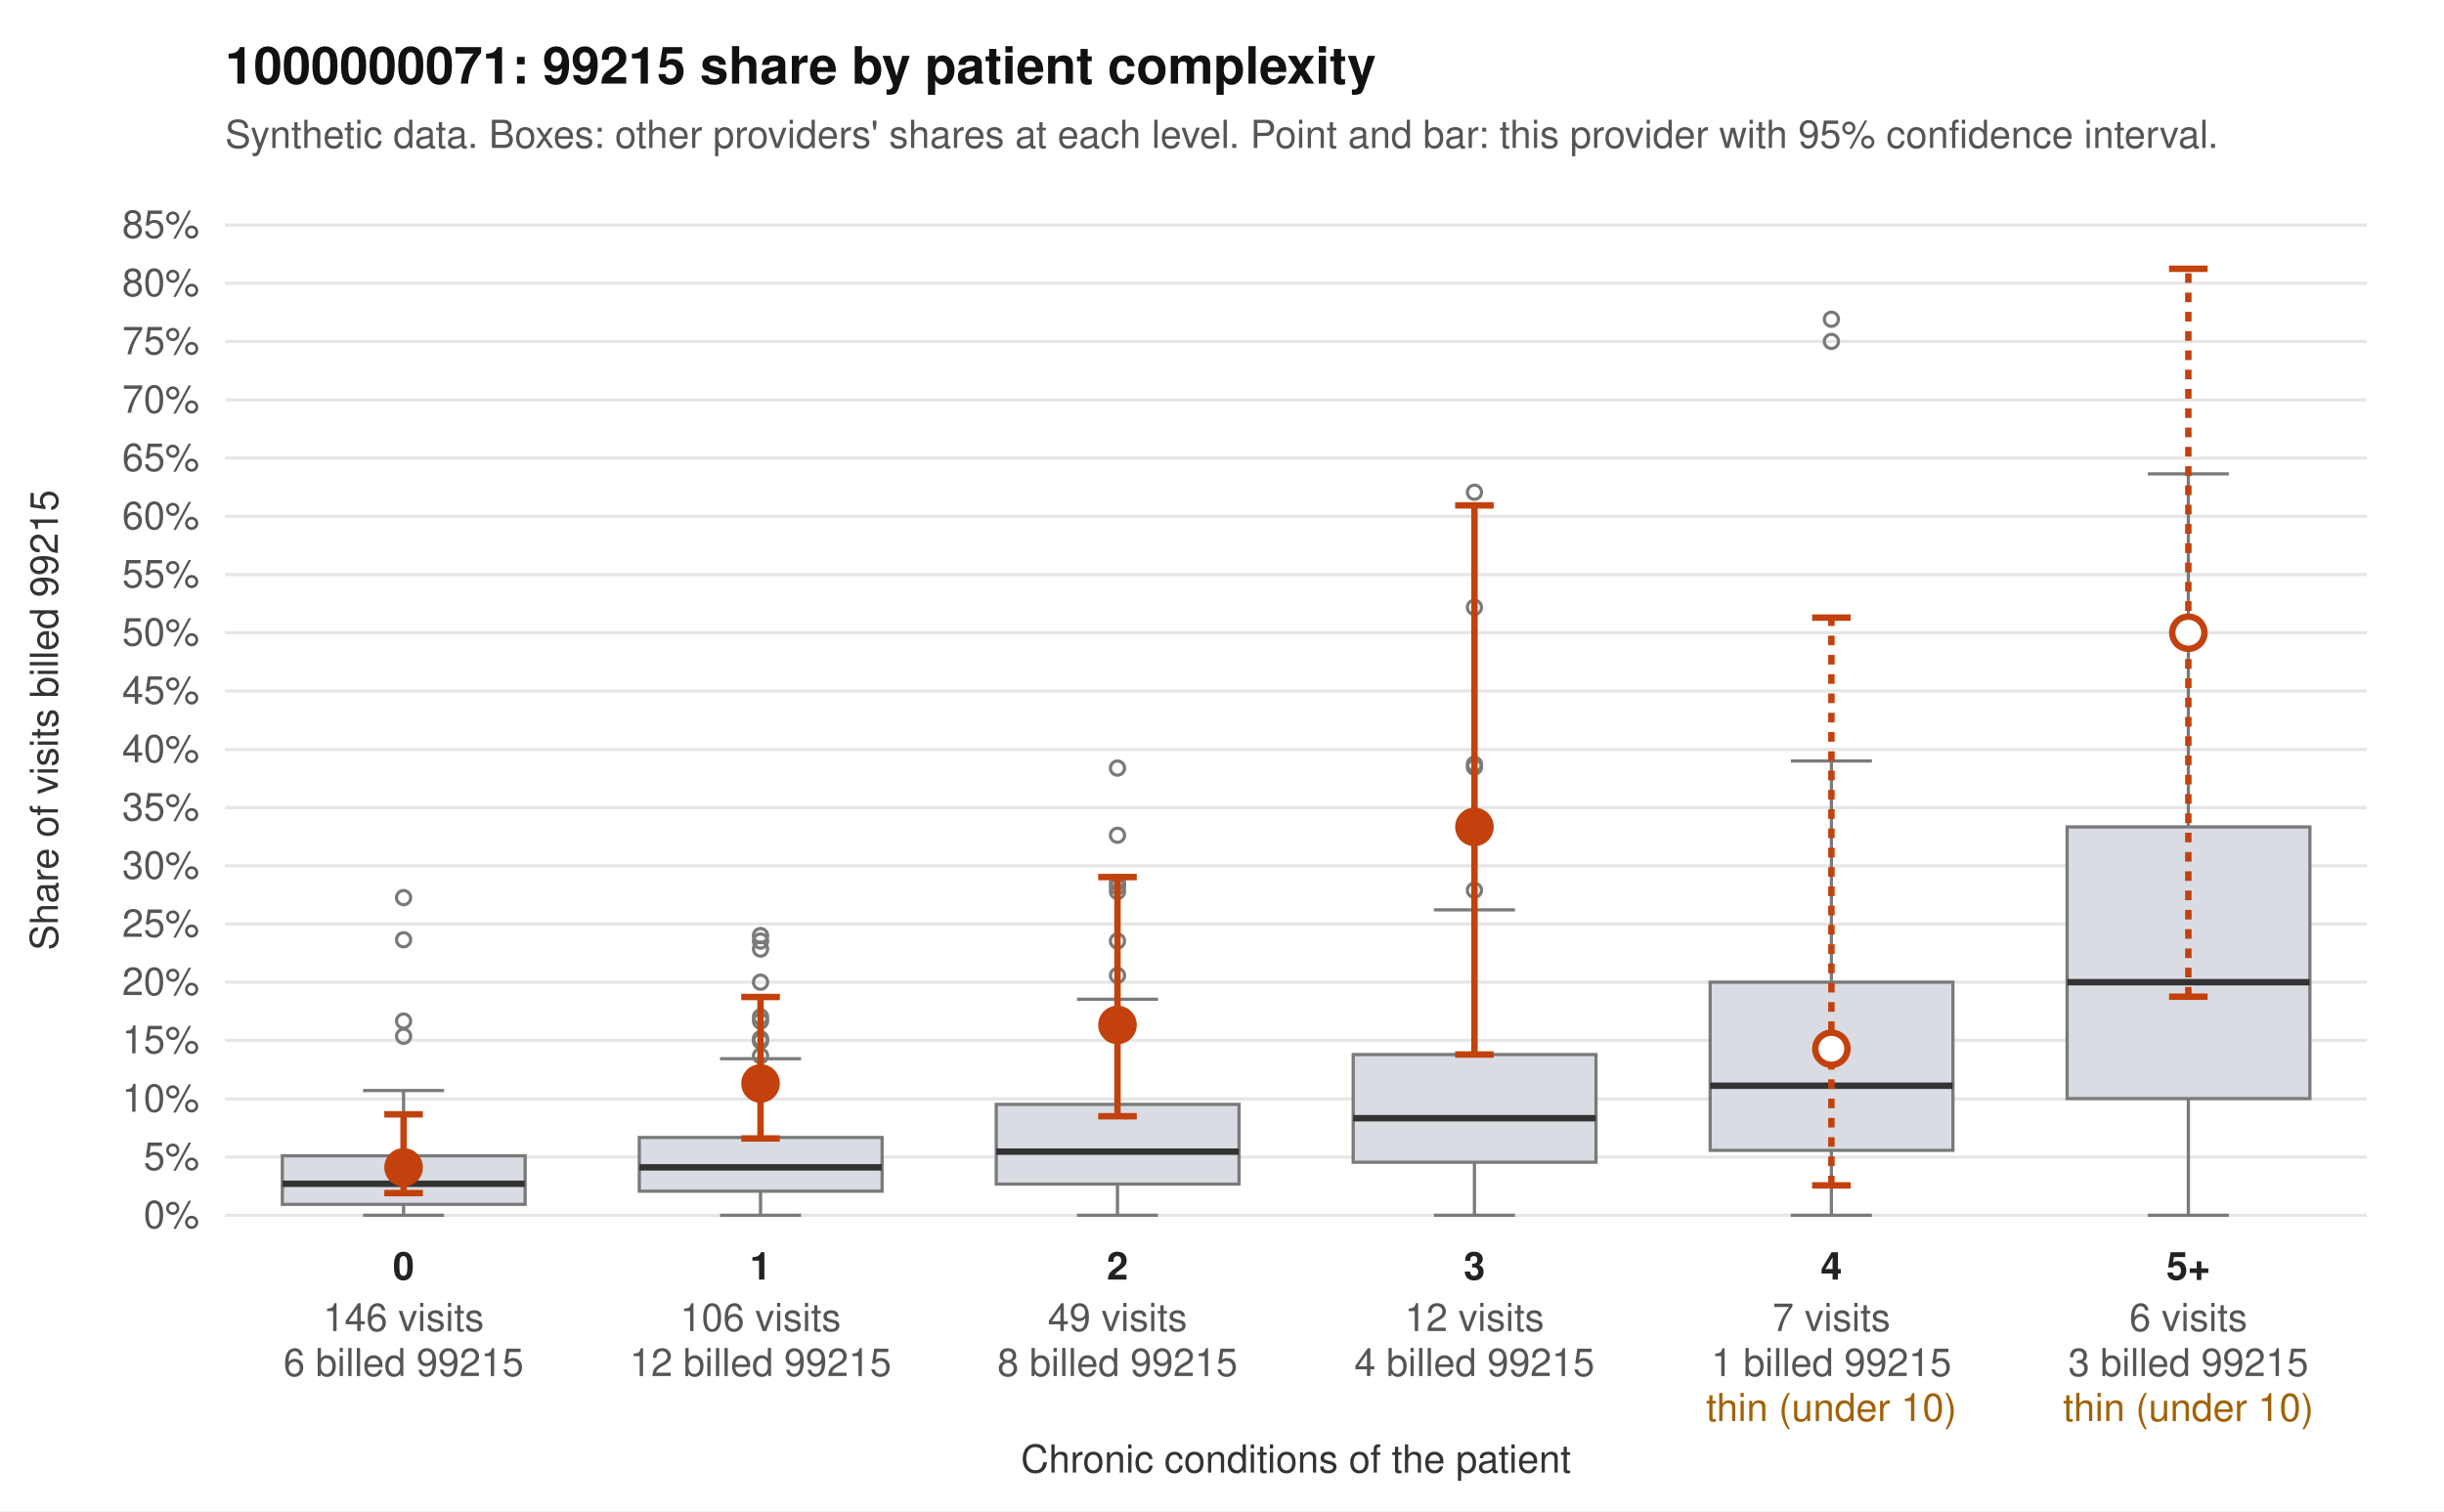
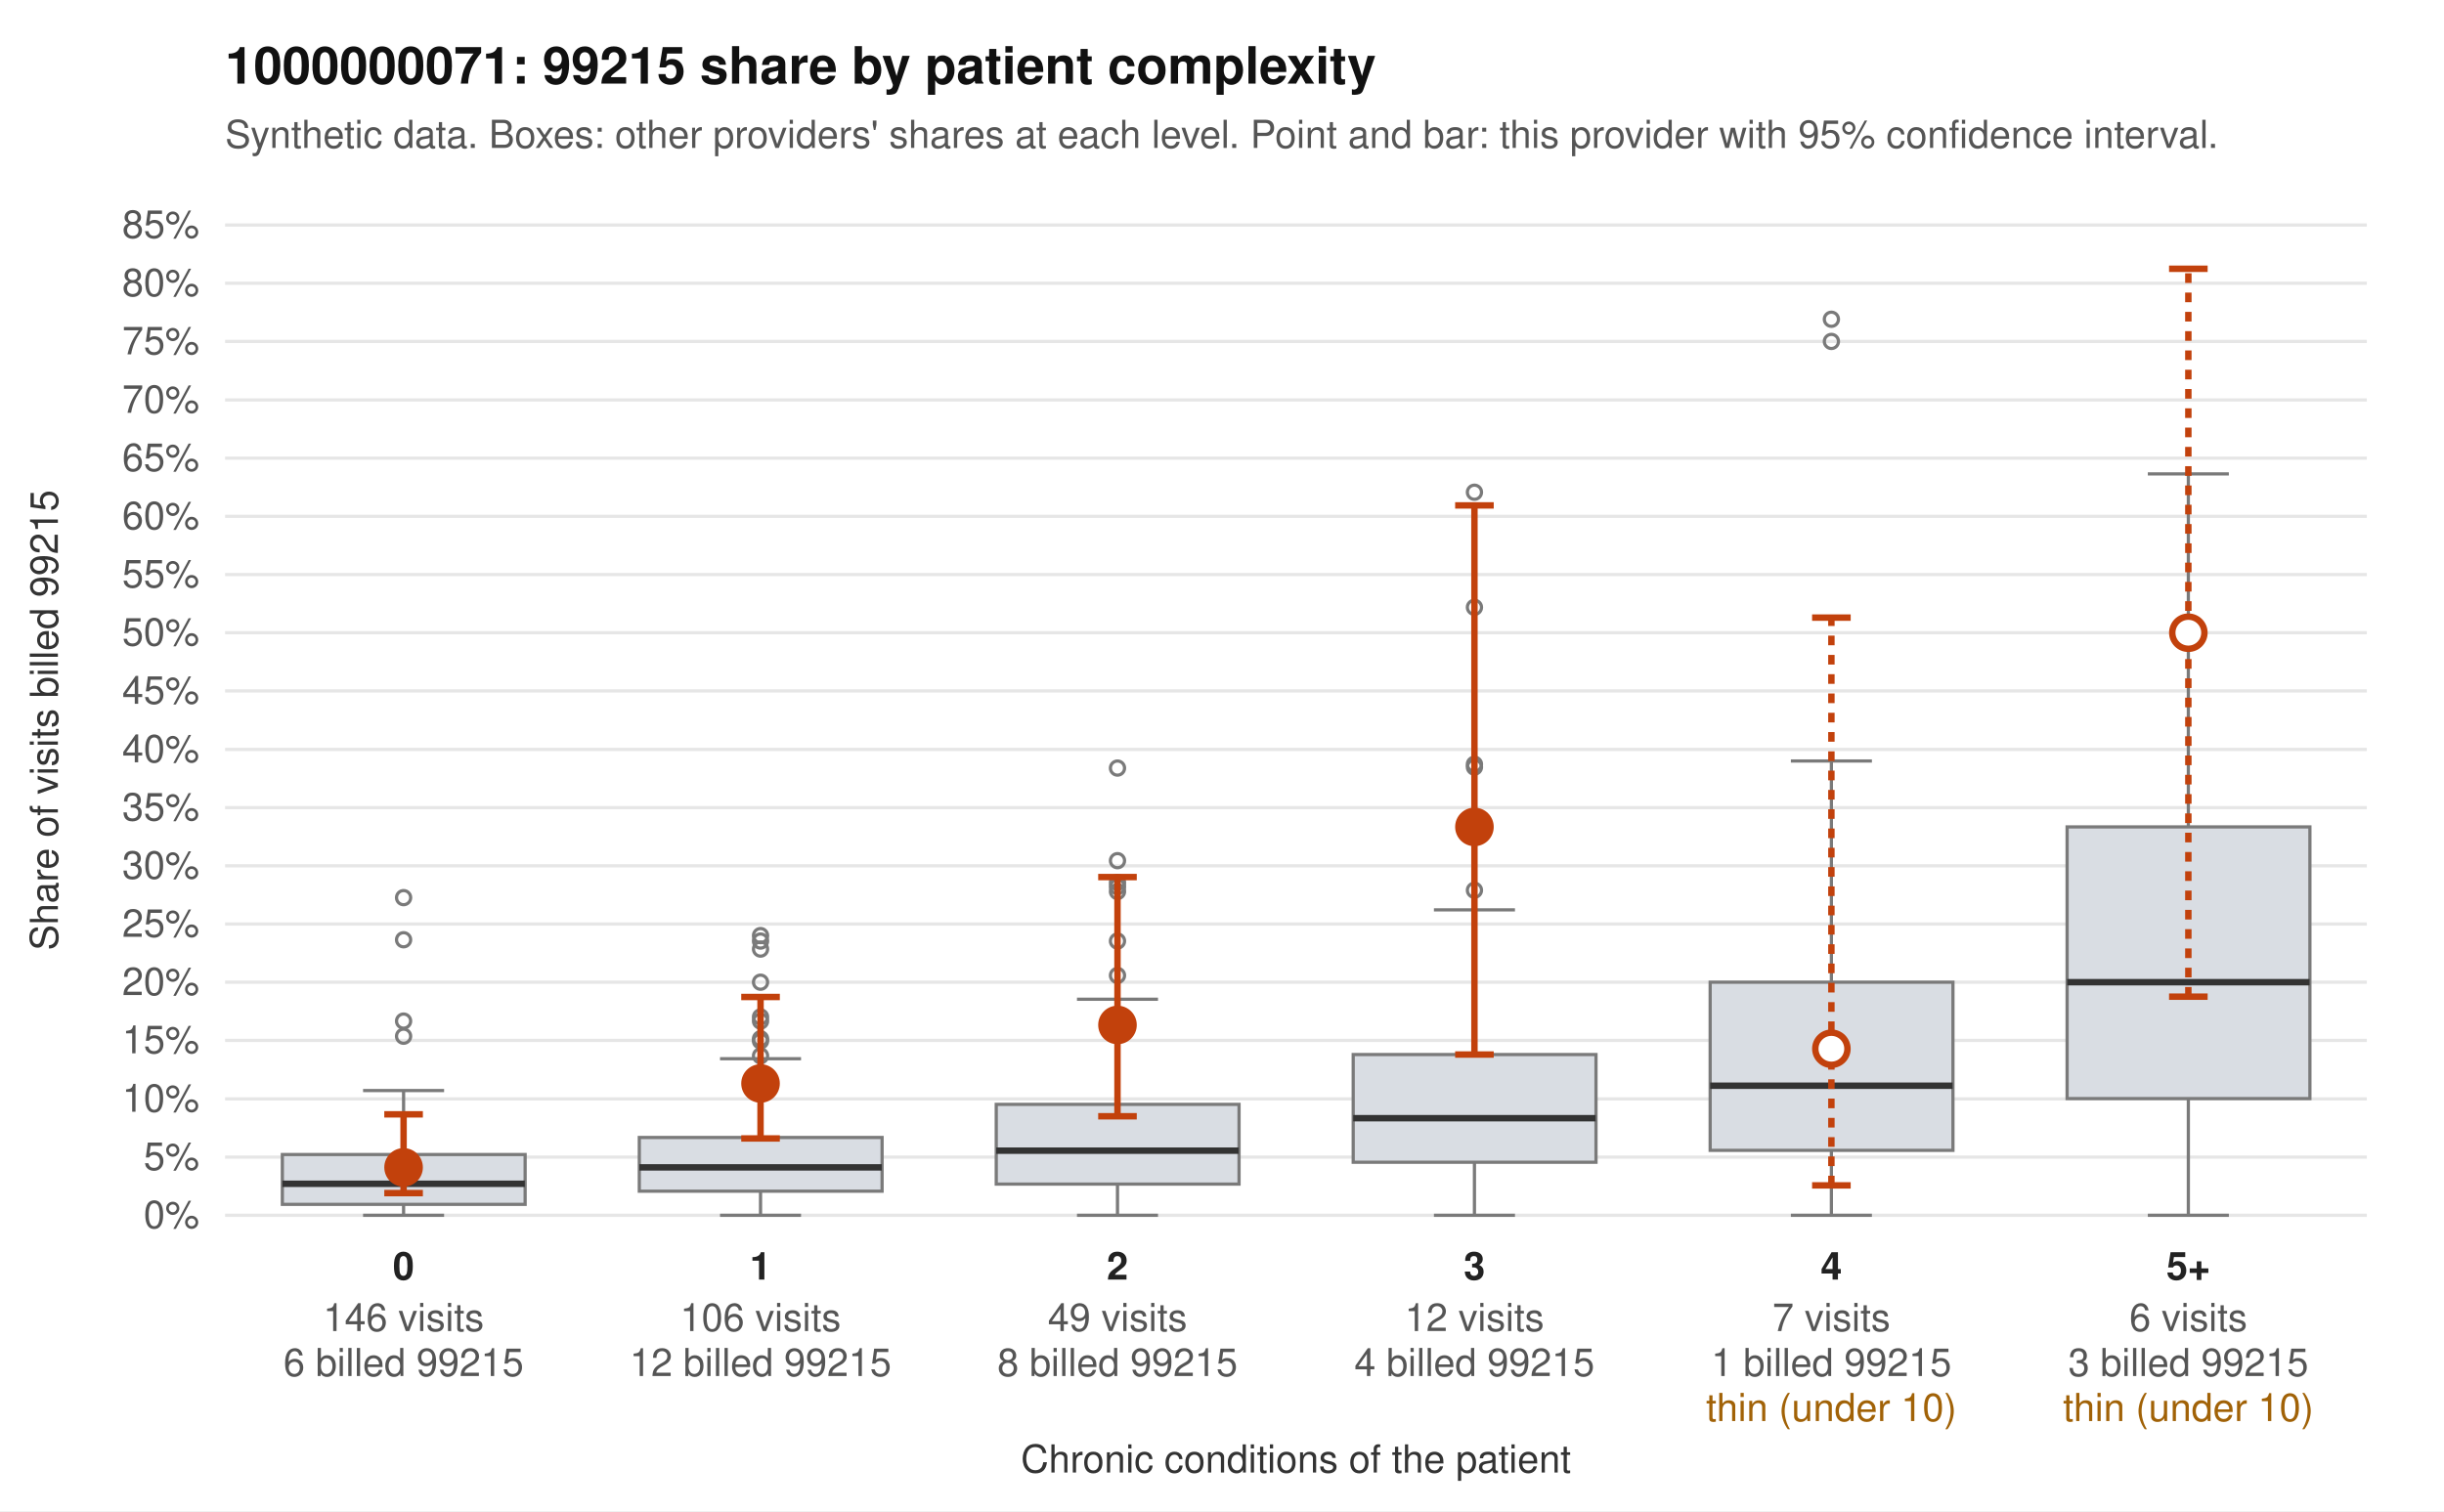
<svg xmlns="http://www.w3.org/2000/svg" viewBox="0 0 760 470" width="760" height="470" font-family="Helvetica, Arial, sans-serif" font-size="12">
  <rect width="760" height="470" fill="#ffffff" />
  <text x="70" y="26" font-size="16" font-weight="bold" fill="#111">1000000071: 99215 share by patient complexity</text>
  <text x="70" y="46" fill="#555">Synthetic data. Boxes: other providers' shares at each level. Point and bar: this provider with 95% confidence interval.</text>
  <line x1="70" y1="378.0" x2="736" y2="378.0" stroke="#e6e6e6" />
  <text x="62" y="382.0" text-anchor="end" fill="#555">0%</text>
  <line x1="70" y1="359.9" x2="736" y2="359.9" stroke="#e6e6e6" />
  <text x="62" y="363.9" text-anchor="end" fill="#555">5%</text>
  <line x1="70" y1="341.8" x2="736" y2="341.8" stroke="#e6e6e6" />
  <text x="62" y="345.8" text-anchor="end" fill="#555">10%</text>
  <line x1="70" y1="323.6" x2="736" y2="323.6" stroke="#e6e6e6" />
  <text x="62" y="327.6" text-anchor="end" fill="#555">15%</text>
  <line x1="70" y1="305.5" x2="736" y2="305.5" stroke="#e6e6e6" />
  <text x="62" y="309.5" text-anchor="end" fill="#555">20%</text>
  <line x1="70" y1="287.4" x2="736" y2="287.4" stroke="#e6e6e6" />
  <text x="62" y="291.4" text-anchor="end" fill="#555">25%</text>
  <line x1="70" y1="269.3" x2="736" y2="269.3" stroke="#e6e6e6" />
  <text x="62" y="273.3" text-anchor="end" fill="#555">30%</text>
  <line x1="70" y1="251.2" x2="736" y2="251.2" stroke="#e6e6e6" />
  <text x="62" y="255.2" text-anchor="end" fill="#555">35%</text>
  <line x1="70" y1="233.1" x2="736" y2="233.1" stroke="#e6e6e6" />
  <text x="62" y="237.1" text-anchor="end" fill="#555">40%</text>
  <line x1="70" y1="214.9" x2="736" y2="214.9" stroke="#e6e6e6" />
  <text x="62" y="218.9" text-anchor="end" fill="#555">45%</text>
  <line x1="70" y1="196.8" x2="736" y2="196.8" stroke="#e6e6e6" />
  <text x="62" y="200.8" text-anchor="end" fill="#555">50%</text>
  <line x1="70" y1="178.7" x2="736" y2="178.7" stroke="#e6e6e6" />
  <text x="62" y="182.7" text-anchor="end" fill="#555">55%</text>
  <line x1="70" y1="160.6" x2="736" y2="160.6" stroke="#e6e6e6" />
  <text x="62" y="164.6" text-anchor="end" fill="#555">60%</text>
  <line x1="70" y1="142.5" x2="736" y2="142.5" stroke="#e6e6e6" />
  <text x="62" y="146.5" text-anchor="end" fill="#555">65%</text>
  <line x1="70" y1="124.4" x2="736" y2="124.4" stroke="#e6e6e6" />
  <text x="62" y="128.4" text-anchor="end" fill="#555">70%</text>
  <line x1="70" y1="106.2" x2="736" y2="106.2" stroke="#e6e6e6" />
  <text x="62" y="110.2" text-anchor="end" fill="#555">75%</text>
  <line x1="70" y1="88.1" x2="736" y2="88.1" stroke="#e6e6e6" />
  <text x="62" y="92.1" text-anchor="end" fill="#555">80%</text>
  <line x1="70" y1="70.0" x2="736" y2="70.0" stroke="#e6e6e6" />
  <text x="62" y="74.0" text-anchor="end" fill="#555">85%</text>
  <text transform="translate(18 224.0) rotate(-90)" text-anchor="middle" fill="#333">Share of visits billed 99215</text>
  <line x1="125.5" y1="378.0" x2="125.5" y2="339.2" stroke="#7a7a7a" />
  <line x1="112.9" y1="378.0" x2="138.1" y2="378.0" stroke="#7a7a7a" />
  <line x1="112.9" y1="339.2" x2="138.1" y2="339.2" stroke="#7a7a7a" />
-   <rect x="87.8" y="359.5" width="75.5" height="15.1" fill="#d9dde3" stroke="#7a7a7a" />
+   <rect x="87.8" y="359.1" width="75.5" height="15.5" fill="#d9dde3" stroke="#7a7a7a" />
  <line x1="87.8" y1="368.2" x2="163.2" y2="368.2" stroke="#333" stroke-width="2" />
  <circle cx="125.5" cy="322.3" r="2.2" fill="none" stroke="#7a7a7a" />
  <circle cx="125.5" cy="317.6" r="2.2" fill="none" stroke="#7a7a7a" />
  <circle cx="125.5" cy="292.3" r="2.2" fill="none" stroke="#7a7a7a" />
  <circle cx="125.5" cy="279.2" r="2.2" fill="none" stroke="#7a7a7a" />
  <line x1="125.5" y1="371.1" x2="125.5" y2="346.6" stroke="#c2410c" stroke-width="2" />
  <line x1="119.5" y1="371.1" x2="131.5" y2="371.1" stroke="#c2410c" stroke-width="2" />
  <line x1="119.5" y1="346.6" x2="131.5" y2="346.6" stroke="#c2410c" stroke-width="2" />
  <circle cx="125.5" cy="363.1" r="5" fill="#c2410c" stroke="#c2410c" stroke-width="2" />
  <text x="125.5" y="398" text-anchor="middle" font-weight="bold" fill="#222">0</text>
  <text x="125.5" y="414" text-anchor="middle" fill="#555">146 visits</text>
  <text x="125.5" y="428" text-anchor="middle" fill="#555">6 billed 99215</text>
  <line x1="236.5" y1="378.0" x2="236.5" y2="329.3" stroke="#7a7a7a" />
  <line x1="223.9" y1="378.0" x2="249.1" y2="378.0" stroke="#7a7a7a" />
  <line x1="223.9" y1="329.3" x2="249.1" y2="329.3" stroke="#7a7a7a" />
  <rect x="198.8" y="353.8" width="75.5" height="16.7" fill="#d9dde3" stroke="#7a7a7a" />
  <line x1="198.8" y1="363.1" x2="274.2" y2="363.1" stroke="#333" stroke-width="2" />
  <circle cx="236.5" cy="328.4" r="2.2" fill="none" stroke="#7a7a7a" />
  <circle cx="236.5" cy="323.8" r="2.2" fill="none" stroke="#7a7a7a" />
  <circle cx="236.5" cy="323.1" r="2.2" fill="none" stroke="#7a7a7a" />
  <circle cx="236.5" cy="317.6" r="2.2" fill="none" stroke="#7a7a7a" />
  <circle cx="236.5" cy="316.3" r="2.2" fill="none" stroke="#7a7a7a" />
  <circle cx="236.5" cy="305.5" r="2.2" fill="none" stroke="#7a7a7a" />
  <circle cx="236.5" cy="295.2" r="2.2" fill="none" stroke="#7a7a7a" />
  <circle cx="236.5" cy="292.7" r="2.2" fill="none" stroke="#7a7a7a" />
  <circle cx="236.5" cy="291.0" r="2.2" fill="none" stroke="#7a7a7a" />
  <line x1="236.5" y1="354.1" x2="236.5" y2="310.1" stroke="#c2410c" stroke-width="2" />
  <line x1="230.5" y1="354.1" x2="242.5" y2="354.1" stroke="#c2410c" stroke-width="2" />
  <line x1="230.5" y1="310.1" x2="242.5" y2="310.1" stroke="#c2410c" stroke-width="2" />
  <circle cx="236.5" cy="337.0" r="5" fill="#c2410c" stroke="#c2410c" stroke-width="2" />
  <text x="236.5" y="398" text-anchor="middle" font-weight="bold" fill="#222">1</text>
  <text x="236.5" y="414" text-anchor="middle" fill="#555">106 visits</text>
  <text x="236.5" y="428" text-anchor="middle" fill="#555">12 billed 99215</text>
  <line x1="347.5" y1="378.0" x2="347.5" y2="310.8" stroke="#7a7a7a" />
  <line x1="334.9" y1="378.0" x2="360.1" y2="378.0" stroke="#7a7a7a" />
  <line x1="334.9" y1="310.8" x2="360.1" y2="310.8" stroke="#7a7a7a" />
  <rect x="309.8" y="343.5" width="75.5" height="24.8" fill="#d9dde3" stroke="#7a7a7a" />
-   <line x1="309.8" y1="358.2" x2="385.2" y2="358.2" stroke="#333" stroke-width="2" />
+   <line x1="309.8" y1="357.9" x2="385.2" y2="357.9" stroke="#333" stroke-width="2" />
  <circle cx="347.5" cy="303.4" r="2.2" fill="none" stroke="#7a7a7a" />
  <circle cx="347.5" cy="292.7" r="2.2" fill="none" stroke="#7a7a7a" />
  <circle cx="347.5" cy="277.3" r="2.2" fill="none" stroke="#7a7a7a" />
  <circle cx="347.5" cy="275.8" r="2.2" fill="none" stroke="#7a7a7a" />
  <circle cx="347.5" cy="274.5" r="2.2" fill="none" stroke="#7a7a7a" />
-   <circle cx="347.5" cy="259.8" r="2.2" fill="none" stroke="#7a7a7a" />
+   <circle cx="347.5" cy="267.7" r="2.2" fill="none" stroke="#7a7a7a" />
  <circle cx="347.5" cy="238.9" r="2.2" fill="none" stroke="#7a7a7a" />
  <line x1="347.5" y1="347.2" x2="347.5" y2="272.8" stroke="#c2410c" stroke-width="2" />
  <line x1="341.5" y1="347.2" x2="353.5" y2="347.2" stroke="#c2410c" stroke-width="2" />
  <line x1="341.5" y1="272.8" x2="353.5" y2="272.8" stroke="#c2410c" stroke-width="2" />
  <circle cx="347.5" cy="318.8" r="5" fill="#c2410c" stroke="#c2410c" stroke-width="2" />
  <text x="347.5" y="398" text-anchor="middle" font-weight="bold" fill="#222">2</text>
  <text x="347.5" y="414" text-anchor="middle" fill="#555">49 visits</text>
  <text x="347.5" y="428" text-anchor="middle" fill="#555">8 billed 99215</text>
  <line x1="458.5" y1="378.0" x2="458.5" y2="283.0" stroke="#7a7a7a" />
  <line x1="445.9" y1="378.0" x2="471.1" y2="378.0" stroke="#7a7a7a" />
  <line x1="445.9" y1="283.0" x2="471.1" y2="283.0" stroke="#7a7a7a" />
  <rect x="420.8" y="328.0" width="75.5" height="33.5" fill="#d9dde3" stroke="#7a7a7a" />
  <line x1="420.8" y1="347.8" x2="496.2" y2="347.8" stroke="#333" stroke-width="2" />
  <circle cx="458.5" cy="276.9" r="2.2" fill="none" stroke="#7a7a7a" />
  <circle cx="458.5" cy="257.2" r="2.2" fill="none" stroke="#7a7a7a" />
  <circle cx="458.5" cy="238.6" r="2.2" fill="none" stroke="#7a7a7a" />
  <circle cx="458.5" cy="237.7" r="2.2" fill="none" stroke="#7a7a7a" />
  <circle cx="458.5" cy="188.9" r="2.2" fill="none" stroke="#7a7a7a" />
  <circle cx="458.5" cy="153.1" r="2.2" fill="none" stroke="#7a7a7a" />
  <line x1="458.5" y1="328.0" x2="458.5" y2="157.2" stroke="#c2410c" stroke-width="2" />
  <line x1="452.5" y1="328.0" x2="464.5" y2="328.0" stroke="#c2410c" stroke-width="2" />
  <line x1="452.5" y1="157.2" x2="464.5" y2="157.2" stroke="#c2410c" stroke-width="2" />
  <circle cx="458.5" cy="257.2" r="5" fill="#c2410c" stroke="#c2410c" stroke-width="2" />
  <text x="458.5" y="398" text-anchor="middle" font-weight="bold" fill="#222">3</text>
  <text x="458.5" y="414" text-anchor="middle" fill="#555">12 visits</text>
  <text x="458.5" y="428" text-anchor="middle" fill="#555">4 billed 99215</text>
  <line x1="569.5" y1="378.0" x2="569.5" y2="236.7" stroke="#7a7a7a" />
  <line x1="556.9" y1="378.0" x2="582.1" y2="378.0" stroke="#7a7a7a" />
  <line x1="556.9" y1="236.7" x2="582.1" y2="236.7" stroke="#7a7a7a" />
  <rect x="531.8" y="305.5" width="75.5" height="52.3" fill="#d9dde3" stroke="#7a7a7a" />
  <line x1="531.8" y1="337.7" x2="607.2" y2="337.7" stroke="#333" stroke-width="2" />
  <circle cx="569.5" cy="106.2" r="2.2" fill="none" stroke="#7a7a7a" />
  <circle cx="569.5" cy="99.3" r="2.2" fill="none" stroke="#7a7a7a" />
  <line x1="569.5" y1="368.7" x2="569.5" y2="192.1" stroke="#c2410c" stroke-width="2" stroke-dasharray="3 3" />
  <line x1="563.5" y1="368.7" x2="575.5" y2="368.7" stroke="#c2410c" stroke-width="2" />
  <line x1="563.5" y1="192.1" x2="575.5" y2="192.1" stroke="#c2410c" stroke-width="2" />
  <circle cx="569.5" cy="326.2" r="5" fill="#ffffff" stroke="#c2410c" stroke-width="2" />
  <text x="569.5" y="398" text-anchor="middle" font-weight="bold" fill="#222">4</text>
  <text x="569.5" y="414" text-anchor="middle" fill="#555">7 visits</text>
  <text x="569.5" y="428" text-anchor="middle" fill="#555">1 billed 99215</text>
  <text x="569.5" y="442" text-anchor="middle" fill="#a16207">thin (under 10)</text>
  <line x1="680.5" y1="378.0" x2="680.5" y2="147.4" stroke="#7a7a7a" />
  <line x1="667.9" y1="378.0" x2="693.1" y2="378.0" stroke="#7a7a7a" />
  <line x1="667.9" y1="147.4" x2="693.1" y2="147.4" stroke="#7a7a7a" />
  <rect x="642.8" y="257.2" width="75.5" height="84.5" fill="#d9dde3" stroke="#7a7a7a" />
  <line x1="642.8" y1="305.5" x2="718.2" y2="305.5" stroke="#333" stroke-width="2" />
  <line x1="680.5" y1="310.0" x2="680.5" y2="83.6" stroke="#c2410c" stroke-width="2" stroke-dasharray="3 3" />
  <line x1="674.5" y1="310.0" x2="686.5" y2="310.0" stroke="#c2410c" stroke-width="2" />
  <line x1="674.5" y1="83.6" x2="686.5" y2="83.6" stroke="#c2410c" stroke-width="2" />
  <circle cx="680.5" cy="196.8" r="5" fill="#ffffff" stroke="#c2410c" stroke-width="2" />
  <text x="680.5" y="398" text-anchor="middle" font-weight="bold" fill="#222">5+</text>
  <text x="680.5" y="414" text-anchor="middle" fill="#555">6 visits</text>
  <text x="680.5" y="428" text-anchor="middle" fill="#555">3 billed 99215</text>
  <text x="680.5" y="442" text-anchor="middle" fill="#a16207">thin (under 10)</text>
  <text x="403.0" y="458" text-anchor="middle" fill="#333">Chronic conditions of the patient</text>
</svg>
